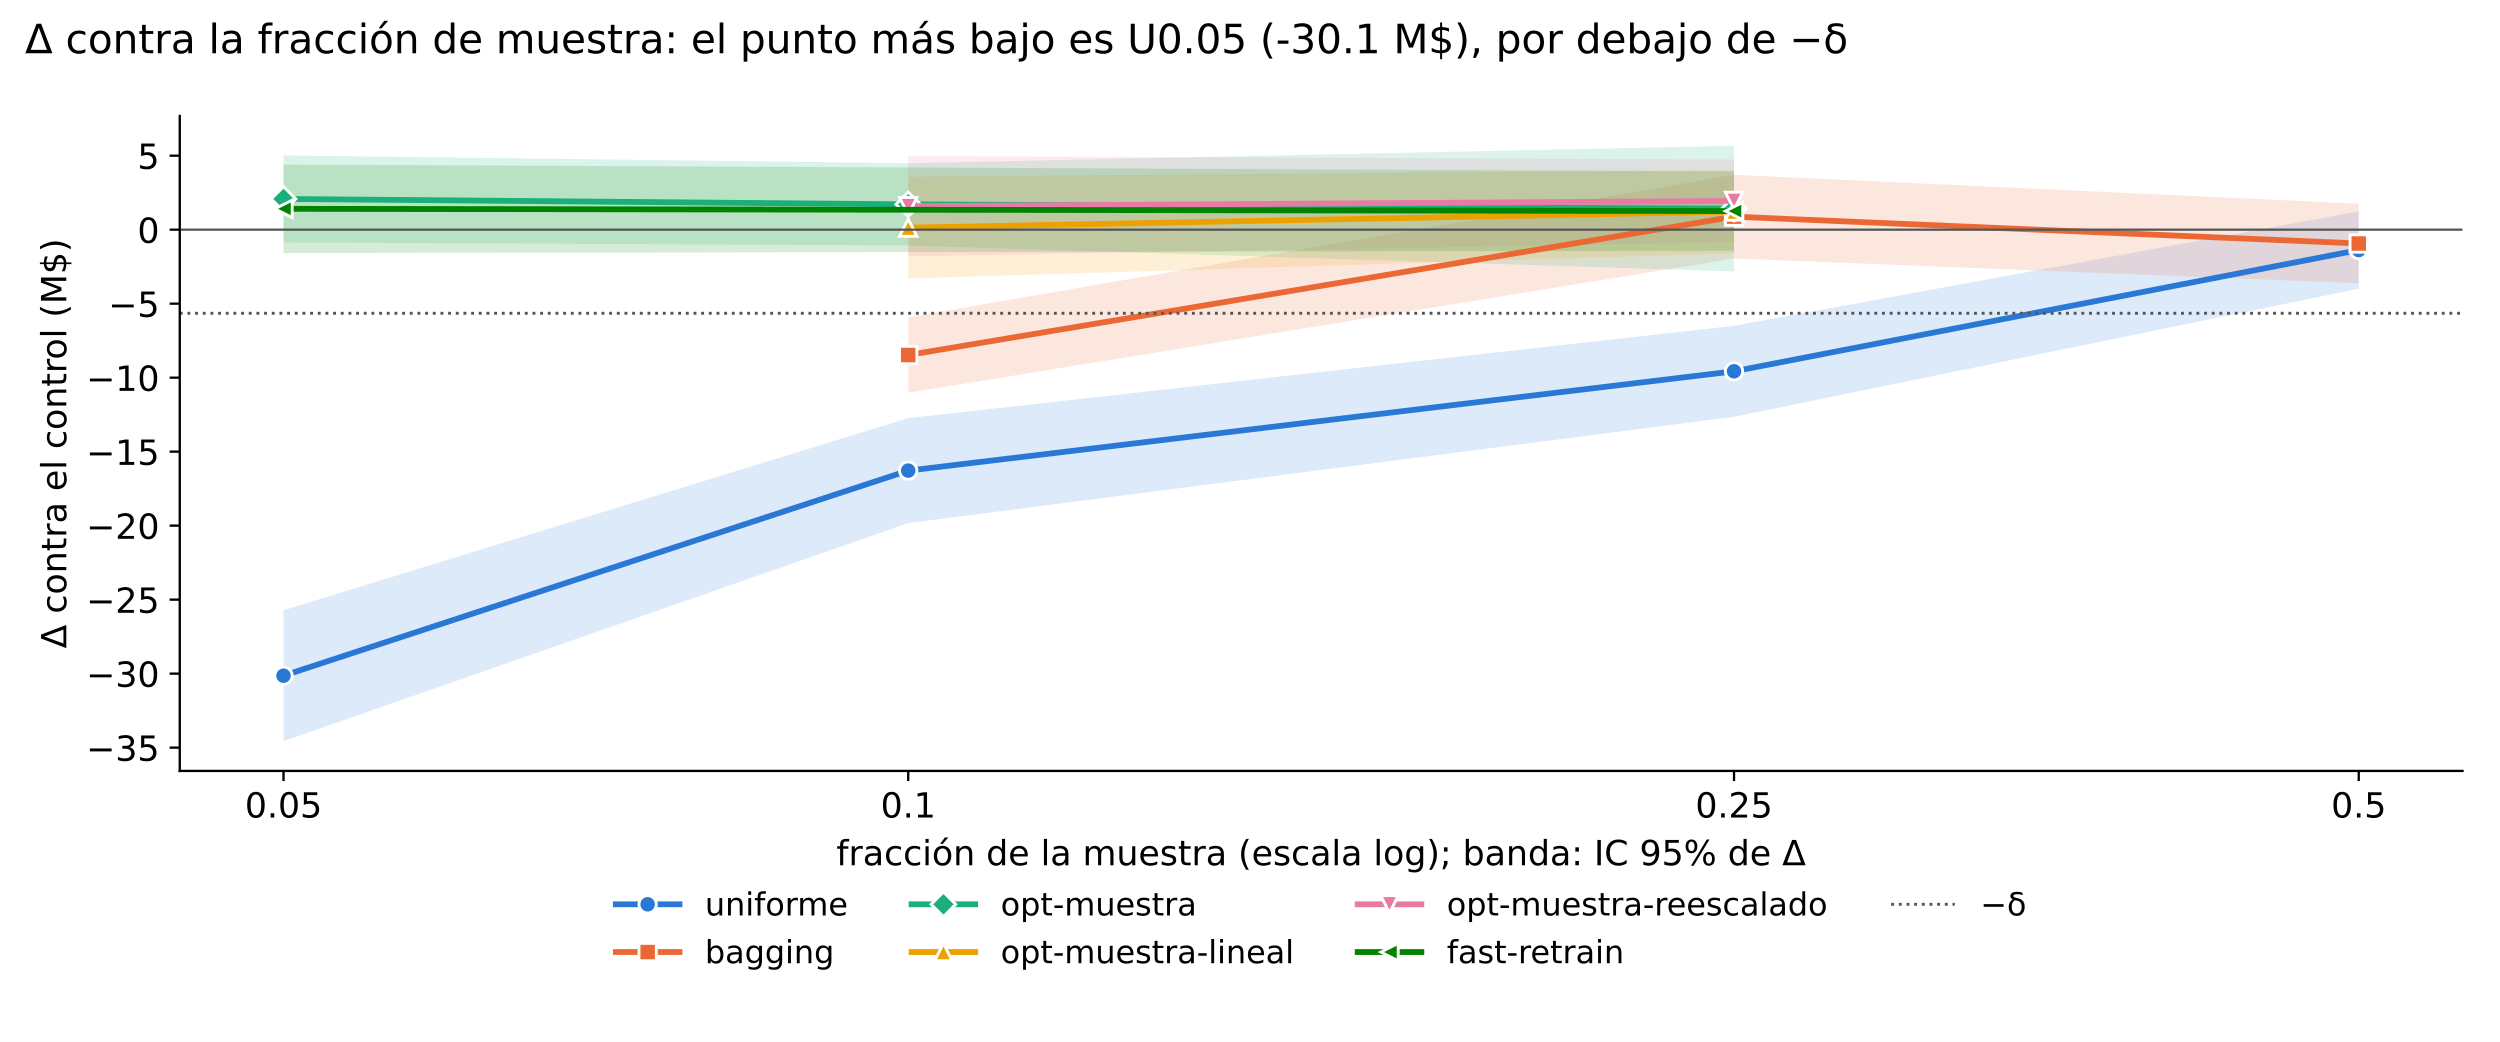
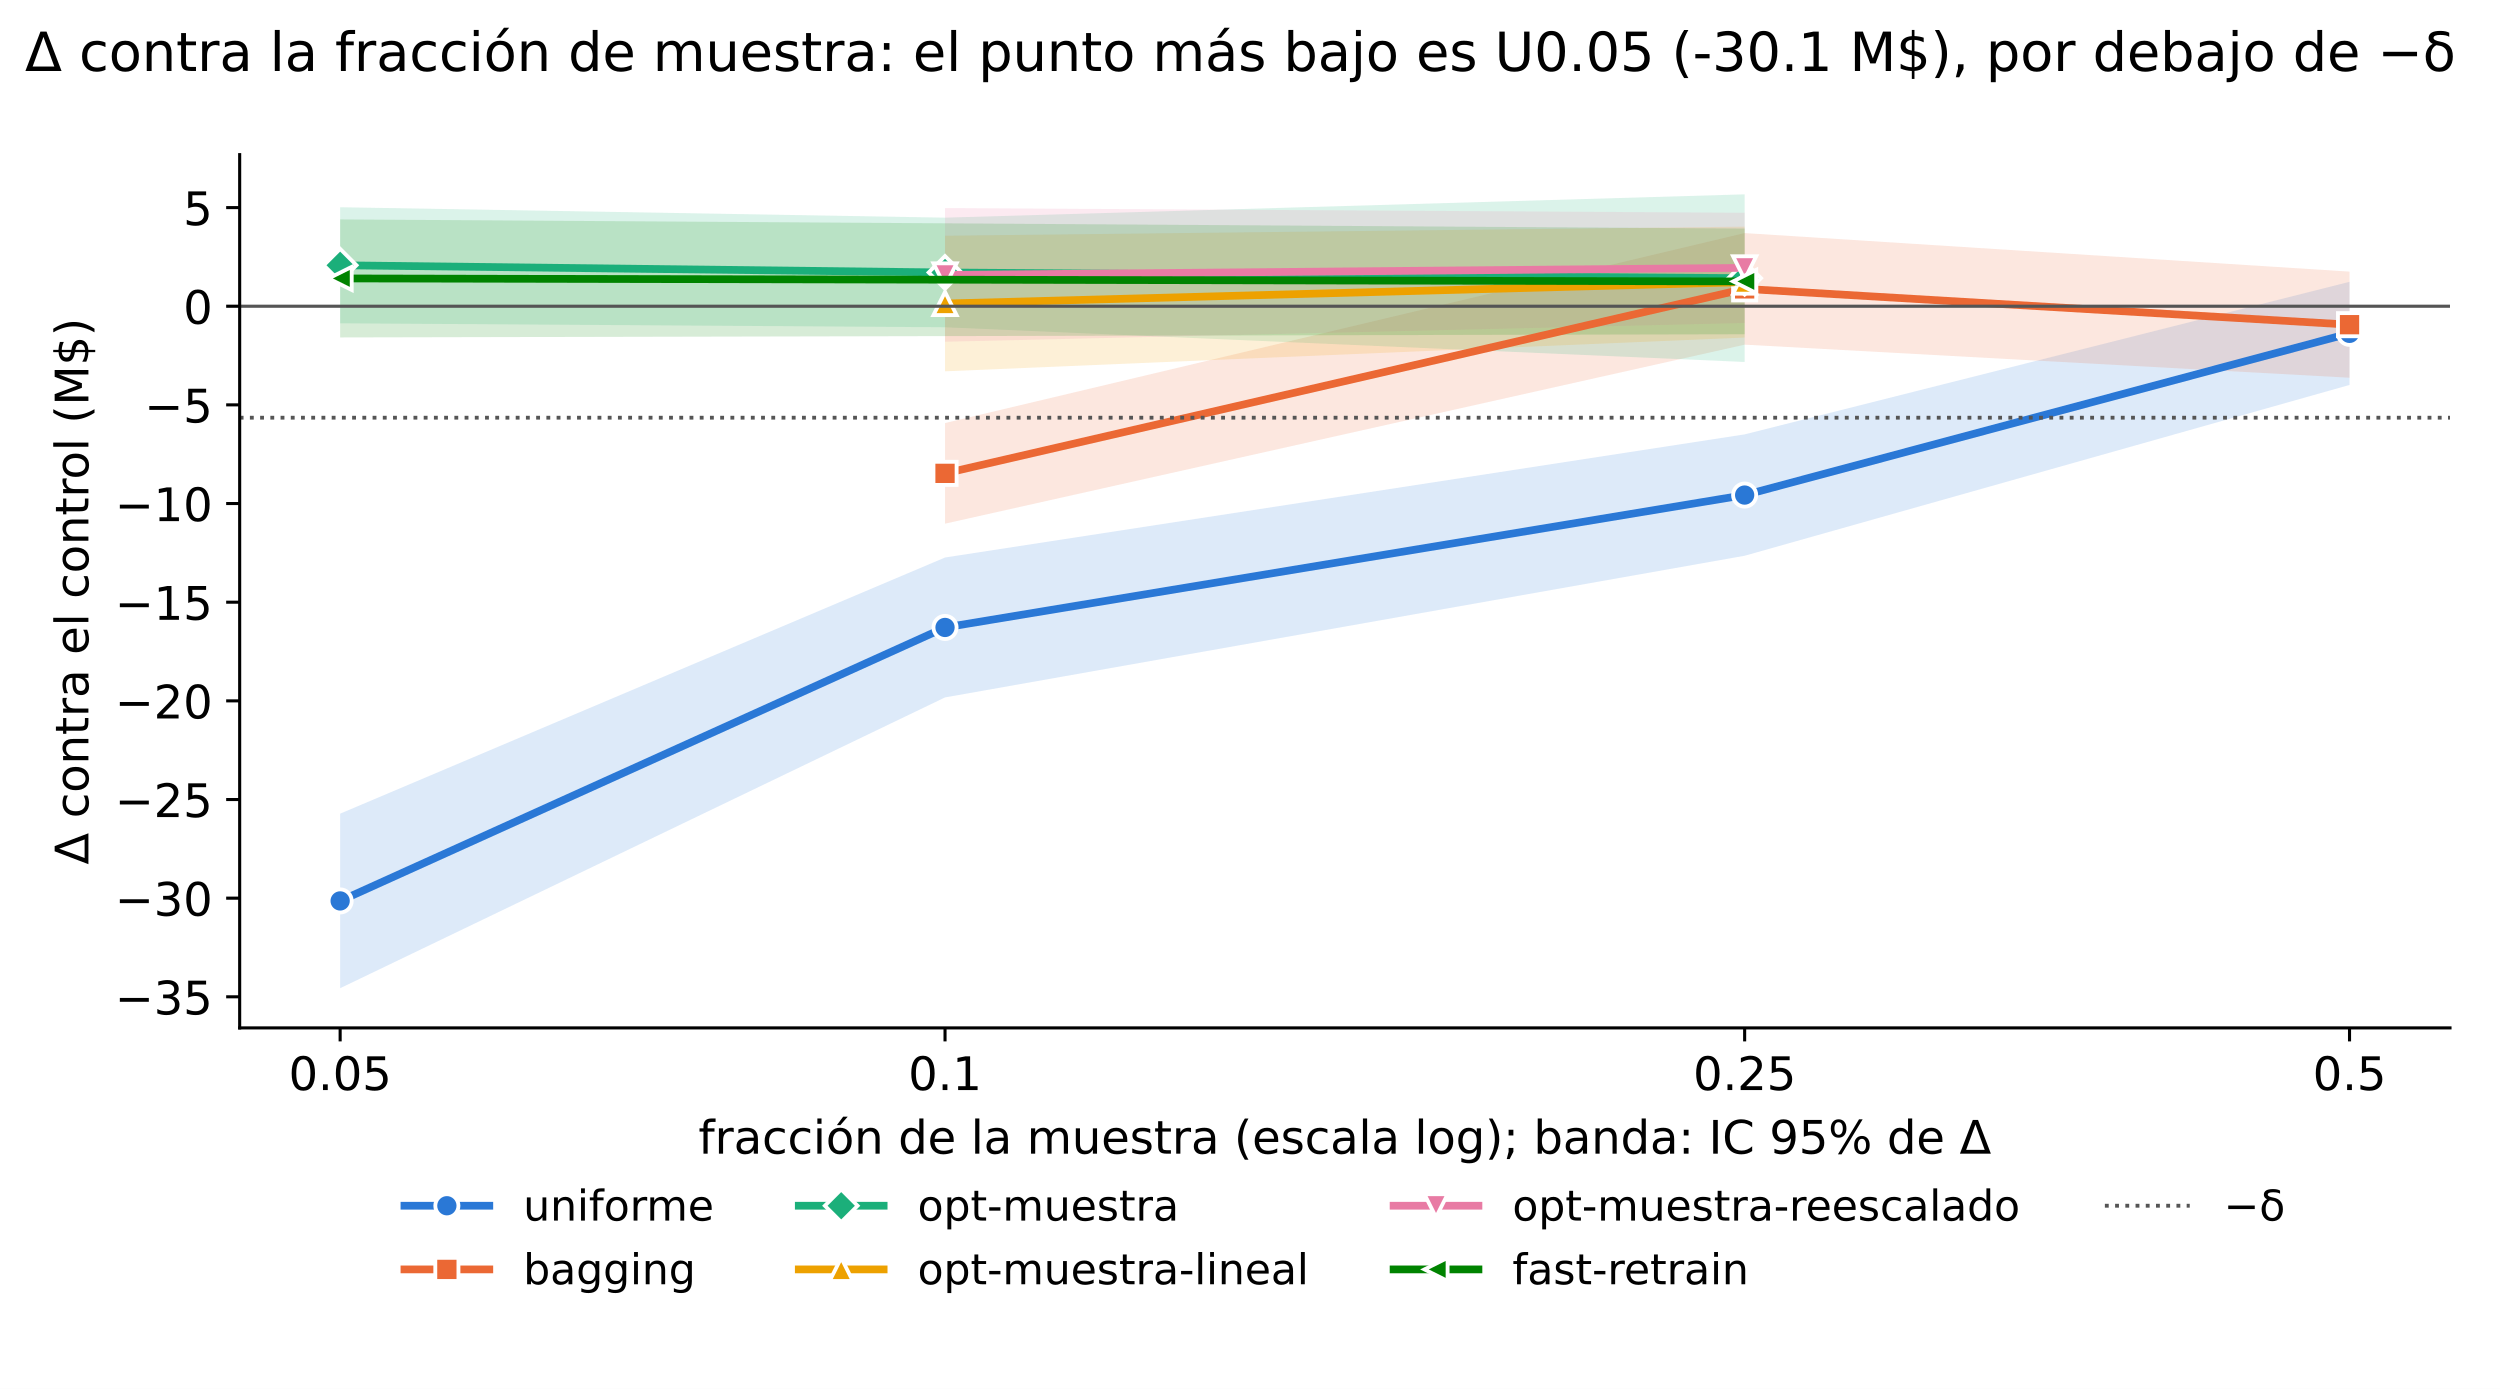
- <svg xmlns="http://www.w3.org/2000/svg" xmlns:xlink="http://www.w3.org/1999/xlink" width="864pt" height="360pt" viewBox="0 0 864 360" version="1.1">
+ <svg xmlns="http://www.w3.org/2000/svg" xmlns:xlink="http://www.w3.org/1999/xlink" width="648pt" height="360pt" viewBox="0 0 648 360" version="1.1">
  <defs>
    <style type="text/css">*{stroke-linejoin: round; stroke-linecap: butt}</style>
  </defs>
  <g id="figure_1">
    <g id="patch_1">
-       <path d="M 0 360  L 864 360  L 864 0  L 0 0  z " style="fill: #ffffff" />
+       <path d="M 0 360  L 648 360  L 648 0  L 0 0  z " style="fill: #ffffff" />
    </g>
    <g id="axes_1">
      <g id="patch_2">
-         <path d="M 62.123 266.432  L 851.04 266.432  L 851.04 40.083  L 62.123 40.083  z " style="fill: #ffffff" />
+         <path d="M 62.123 266.432  L 635.04 266.432  L 635.04 40.083  L 62.123 40.083  z " style="fill: #ffffff" />
      </g>
      <g id="FillBetweenPolyCollection_1">
        <defs>
-           <path id="mecfd2c2e6c" d="M 97.983 -149.103  L 97.983 -103.857  L 313.881 -179.231  L 599.282 -215.95  L 815.18 -260.225  L 815.18 -286.96  L 815.18 -286.96  L 599.282 -247.411  L 313.881 -215.497  L 97.983 -149.103  z " />
-         </defs>
-         <g clip-path="url(#pca9fc8d082)">
-           <use xlink:href="#mecfd2c2e6c" x="0" y="360" style="fill: #2a78d6; fill-opacity: 0.16" />
+           <path id="m55aa7f0c6c" d="M 88.165 -149.103  L 88.165 -103.857  L 244.951 -179.231  L 452.212 -215.95  L 608.998 -260.225  L 608.998 -286.96  L 608.998 -286.96  L 452.212 -247.411  L 244.951 -215.497  L 88.165 -149.103  z " />
+         </defs>
+         <g clip-path="url(#p87bd5a56da)">
+           <use xlink:href="#m55aa7f0c6c" x="0" y="360" style="fill: #2a78d6; fill-opacity: 0.16" />
        </g>
      </g>
      <g id="FillBetweenPolyCollection_2">
        <defs>
-           <path id="me7320a7025" d="M 313.881 -250.348  L 313.881 -224.264  L 599.282 -270.663  L 815.18 -262.088  L 815.18 -289.597  L 815.18 -289.597  L 599.282 -299.586  L 313.881 -250.348  z " />
-         </defs>
-         <g clip-path="url(#pca9fc8d082)">
-           <use xlink:href="#me7320a7025" x="0" y="360" style="fill: #eb6834; fill-opacity: 0.16" />
+           <path id="maa25dcd626" d="M 244.951 -250.348  L 244.951 -224.264  L 452.212 -270.663  L 608.998 -262.088  L 608.998 -289.597  L 608.998 -289.597  L 452.212 -299.586  L 244.951 -250.348  z " />
+         </defs>
+         <g clip-path="url(#p87bd5a56da)">
+           <use xlink:href="#maa25dcd626" x="0" y="360" style="fill: #eb6834; fill-opacity: 0.16" />
        </g>
      </g>
      <g id="FillBetweenPolyCollection_3">
        <defs>
-           <path id="me3b4da0ce8" d="M 97.983 -306.285  L 97.983 -276.2  L 313.881 -275.175  L 599.282 -266.177  L 599.282 -309.628  L 599.282 -309.628  L 313.881 -303.584  L 97.983 -306.285  z " />
-         </defs>
-         <g clip-path="url(#pca9fc8d082)">
-           <use xlink:href="#me3b4da0ce8" x="0" y="360" style="fill: #1baf7a; fill-opacity: 0.16" />
+           <path id="mcb6943c415" d="M 88.165 -306.285  L 88.165 -276.2  L 244.951 -275.175  L 452.212 -266.177  L 452.212 -309.628  L 452.212 -309.628  L 244.951 -303.584  L 88.165 -306.285  z " />
+         </defs>
+         <g clip-path="url(#p87bd5a56da)">
+           <use xlink:href="#mcb6943c415" x="0" y="360" style="fill: #1baf7a; fill-opacity: 0.16" />
        </g>
      </g>
      <g id="FillBetweenPolyCollection_4">
        <defs>
-           <path id="me57a4c4d6d" d="M 313.881 -298.9  L 313.881 -263.756  L 599.282 -272.506  L 599.282 -301.26  L 599.282 -301.26  L 313.881 -298.9  z " />
-         </defs>
-         <g clip-path="url(#pca9fc8d082)">
-           <use xlink:href="#me57a4c4d6d" x="0" y="360" style="fill: #eda100; fill-opacity: 0.16" />
+           <path id="m75bb38c233" d="M 244.951 -298.9  L 244.951 -263.756  L 452.212 -272.506  L 452.212 -301.26  L 452.212 -301.26  L 244.951 -298.9  z " />
+         </defs>
+         <g clip-path="url(#p87bd5a56da)">
+           <use xlink:href="#m75bb38c233" x="0" y="360" style="fill: #eda100; fill-opacity: 0.16" />
        </g>
      </g>
      <g id="FillBetweenPolyCollection_5">
        <defs>
-           <path id="m5b2f5c2a8b" d="M 313.881 -306.074  L 313.881 -271.419  L 599.282 -276.296  L 599.282 -304.854  L 599.282 -304.854  L 313.881 -306.074  z " />
-         </defs>
-         <g clip-path="url(#pca9fc8d082)">
-           <use xlink:href="#m5b2f5c2a8b" x="0" y="360" style="fill: #e87ba4; fill-opacity: 0.16" />
+           <path id="m13b75a86e5" d="M 244.951 -306.074  L 244.951 -271.419  L 452.212 -276.296  L 452.212 -304.854  L 452.212 -304.854  L 244.951 -306.074  z " />
+         </defs>
+         <g clip-path="url(#p87bd5a56da)">
+           <use xlink:href="#m13b75a86e5" x="0" y="360" style="fill: #e87ba4; fill-opacity: 0.16" />
        </g>
      </g>
      <g id="FillBetweenPolyCollection_6">
        <defs>
-           <path id="m8eb32e2c05" d="M 97.983 -303.129  L 97.983 -272.535  L 599.282 -273.359  L 599.282 -300.759  L 599.282 -300.759  L 97.983 -303.129  z " />
-         </defs>
-         <g clip-path="url(#pca9fc8d082)">
-           <use xlink:href="#m8eb32e2c05" x="0" y="360" style="fill: #008300; fill-opacity: 0.16" />
+           <path id="mb35738b82c" d="M 88.165 -303.129  L 88.165 -272.535  L 452.212 -273.359  L 452.212 -300.759  L 452.212 -300.759  L 88.165 -303.129  z " />
+         </defs>
+         <g clip-path="url(#p87bd5a56da)">
+           <use xlink:href="#mb35738b82c" x="0" y="360" style="fill: #008300; fill-opacity: 0.16" />
        </g>
      </g>
      <g id="matplotlib.axis_1">
        <g id="xtick_1">
          <g id="line2d_1">
            <defs>
              <path id="mc2c56ff025" d="M 0 0  L 0 3.5  " style="stroke: #000000; stroke-width: 0.8" />
            </defs>
            <g>
-               <use xlink:href="#mc2c56ff025" x="97.983" y="266.432" style="stroke: #000000; stroke-width: 0.8" />
+               <use xlink:href="#mc2c56ff025" x="88.165" y="266.432" style="stroke: #000000; stroke-width: 0.8" />
            </g>
          </g>
          <g id="text_1">
-             <text style="font-size: 12px; font-family: 'DejaVu Sans', 'Bitstream Vera Sans', 'Computer Modern Sans Serif', 'Lucida Grande', 'Verdana', 'Geneva', 'Lucid', 'Arial', 'Helvetica', 'Avant Garde', sans-serif; text-anchor: middle" x="97.983" y="282.549" transform="rotate(-0 97.98269 282.5492)">0.05</text>
+             <text style="font-size: 12px; font-family: 'DejaVu Sans', 'Bitstream Vera Sans', 'Computer Modern Sans Serif', 'Lucida Grande', 'Verdana', 'Geneva', 'Lucid', 'Arial', 'Helvetica', 'Avant Garde', sans-serif; text-anchor: middle" x="88.165" y="282.549" transform="rotate(-0 88.1645 282.5492)">0.05</text>
          </g>
        </g>
        <g id="xtick_2">
          <g id="line2d_2">
            <g>
-               <use xlink:href="#mc2c56ff025" x="313.881" y="266.432" style="stroke: #000000; stroke-width: 0.8" />
+               <use xlink:href="#mc2c56ff025" x="244.951" y="266.432" style="stroke: #000000; stroke-width: 0.8" />
            </g>
          </g>
          <g id="text_2">
-             <text style="font-size: 12px; font-family: 'DejaVu Sans', 'Bitstream Vera Sans', 'Computer Modern Sans Serif', 'Lucida Grande', 'Verdana', 'Geneva', 'Lucid', 'Arial', 'Helvetica', 'Avant Garde', sans-serif; text-anchor: middle" x="313.881" y="282.549" transform="rotate(-0 313.8806 282.5492)">0.1</text>
+             <text style="font-size: 12px; font-family: 'DejaVu Sans', 'Bitstream Vera Sans', 'Computer Modern Sans Serif', 'Lucida Grande', 'Verdana', 'Geneva', 'Lucid', 'Arial', 'Helvetica', 'Avant Garde', sans-serif; text-anchor: middle" x="244.951" y="282.549" transform="rotate(-0 244.9511 282.5492)">0.1</text>
          </g>
        </g>
        <g id="xtick_3">
          <g id="line2d_3">
            <g>
-               <use xlink:href="#mc2c56ff025" x="599.282" y="266.432" style="stroke: #000000; stroke-width: 0.8" />
+               <use xlink:href="#mc2c56ff025" x="452.212" y="266.432" style="stroke: #000000; stroke-width: 0.8" />
            </g>
          </g>
          <g id="text_3">
-             <text style="font-size: 12px; font-family: 'DejaVu Sans', 'Bitstream Vera Sans', 'Computer Modern Sans Serif', 'Lucida Grande', 'Verdana', 'Geneva', 'Lucid', 'Arial', 'Helvetica', 'Avant Garde', sans-serif; text-anchor: middle" x="599.282" y="282.549" transform="rotate(-0 599.2822 282.5492)">0.25</text>
+             <text style="font-size: 12px; font-family: 'DejaVu Sans', 'Bitstream Vera Sans', 'Computer Modern Sans Serif', 'Lucida Grande', 'Verdana', 'Geneva', 'Lucid', 'Arial', 'Helvetica', 'Avant Garde', sans-serif; text-anchor: middle" x="452.212" y="282.549" transform="rotate(-0 452.2117 282.5492)">0.25</text>
          </g>
        </g>
        <g id="xtick_4">
          <g id="line2d_4">
            <g>
-               <use xlink:href="#mc2c56ff025" x="815.18" y="266.432" style="stroke: #000000; stroke-width: 0.8" />
+               <use xlink:href="#mc2c56ff025" x="608.998" y="266.432" style="stroke: #000000; stroke-width: 0.8" />
            </g>
          </g>
          <g id="text_4">
-             <text style="font-size: 12px; font-family: 'DejaVu Sans', 'Bitstream Vera Sans', 'Computer Modern Sans Serif', 'Lucida Grande', 'Verdana', 'Geneva', 'Lucid', 'Arial', 'Helvetica', 'Avant Garde', sans-serif; text-anchor: middle" x="815.18" y="282.549" transform="rotate(-0 815.1801 282.5492)">0.5</text>
+             <text style="font-size: 12px; font-family: 'DejaVu Sans', 'Bitstream Vera Sans', 'Computer Modern Sans Serif', 'Lucida Grande', 'Verdana', 'Geneva', 'Lucid', 'Arial', 'Helvetica', 'Avant Garde', sans-serif; text-anchor: middle" x="608.998" y="282.549" transform="rotate(-0 608.9983 282.5492)">0.5</text>
          </g>
        </g>
        <g id="text_5">
-           <text style="font-size: 12px; font-family: 'DejaVu Sans', 'Bitstream Vera Sans', 'Computer Modern Sans Serif', 'Lucida Grande', 'Verdana', 'Geneva', 'Lucid', 'Arial', 'Helvetica', 'Avant Garde', sans-serif; text-anchor: middle" x="456.581" y="299.03" transform="rotate(-0 456.5814 299.0301)">fracción de la muestra (escala log); banda: IC 95% de Δ</text>
+           <text style="font-size: 12px; font-family: 'DejaVu Sans', 'Bitstream Vera Sans', 'Computer Modern Sans Serif', 'Lucida Grande', 'Verdana', 'Geneva', 'Lucid', 'Arial', 'Helvetica', 'Avant Garde', sans-serif; text-anchor: middle" x="348.581" y="299.03" transform="rotate(-0 348.5814 299.0301)">fracción de la muestra (escala log); banda: IC 95% de Δ</text>
        </g>
      </g>
      <g id="matplotlib.axis_2">
        <g id="ytick_1">
          <g id="line2d_5">
            <defs>
              <path id="m306bc90975" d="M 0 0  L -3.5 0  " style="stroke: #000000; stroke-width: 0.8" />
            </defs>
            <g>
              <use xlink:href="#m306bc90975" x="62.123" y="258.375" style="stroke: #000000; stroke-width: 0.8" />
            </g>
          </g>
          <g id="text_6">
            <text style="font-size: 12px; font-family: 'DejaVu Sans', 'Bitstream Vera Sans', 'Computer Modern Sans Serif', 'Lucida Grande', 'Verdana', 'Geneva', 'Lucid', 'Arial', 'Helvetica', 'Avant Garde', sans-serif; text-anchor: end" x="55.123" y="262.934" transform="rotate(-0 55.12281 262.934)">−35</text>
          </g>
        </g>
        <g id="ytick_2">
          <g id="line2d_6">
            <g>
              <use xlink:href="#m306bc90975" x="62.123" y="232.804" style="stroke: #000000; stroke-width: 0.8" />
            </g>
          </g>
          <g id="text_7">
            <text style="font-size: 12px; font-family: 'DejaVu Sans', 'Bitstream Vera Sans', 'Computer Modern Sans Serif', 'Lucida Grande', 'Verdana', 'Geneva', 'Lucid', 'Arial', 'Helvetica', 'Avant Garde', sans-serif; text-anchor: end" x="55.123" y="237.363" transform="rotate(-0 55.12281 237.3626)">−30</text>
          </g>
        </g>
        <g id="ytick_3">
          <g id="line2d_7">
            <g>
              <use xlink:href="#m306bc90975" x="62.123" y="207.233" style="stroke: #000000; stroke-width: 0.8" />
            </g>
          </g>
          <g id="text_8">
            <text style="font-size: 12px; font-family: 'DejaVu Sans', 'Bitstream Vera Sans', 'Computer Modern Sans Serif', 'Lucida Grande', 'Verdana', 'Geneva', 'Lucid', 'Arial', 'Helvetica', 'Avant Garde', sans-serif; text-anchor: end" x="55.123" y="211.791" transform="rotate(-0 55.12281 211.7912)">−25</text>
          </g>
        </g>
        <g id="ytick_4">
          <g id="line2d_8">
            <g>
              <use xlink:href="#m306bc90975" x="62.123" y="181.661" style="stroke: #000000; stroke-width: 0.8" />
            </g>
          </g>
          <g id="text_9">
            <text style="font-size: 12px; font-family: 'DejaVu Sans', 'Bitstream Vera Sans', 'Computer Modern Sans Serif', 'Lucida Grande', 'Verdana', 'Geneva', 'Lucid', 'Arial', 'Helvetica', 'Avant Garde', sans-serif; text-anchor: end" x="55.123" y="186.22" transform="rotate(-0 55.12281 186.2198)">−20</text>
          </g>
        </g>
        <g id="ytick_5">
          <g id="line2d_9">
            <g>
              <use xlink:href="#m306bc90975" x="62.123" y="156.09" style="stroke: #000000; stroke-width: 0.8" />
            </g>
          </g>
          <g id="text_10">
            <text style="font-size: 12px; font-family: 'DejaVu Sans', 'Bitstream Vera Sans', 'Computer Modern Sans Serif', 'Lucida Grande', 'Verdana', 'Geneva', 'Lucid', 'Arial', 'Helvetica', 'Avant Garde', sans-serif; text-anchor: end" x="55.123" y="160.648" transform="rotate(-0 55.12281 160.6484)">−15</text>
          </g>
        </g>
        <g id="ytick_6">
          <g id="line2d_10">
            <g>
              <use xlink:href="#m306bc90975" x="62.123" y="130.518" style="stroke: #000000; stroke-width: 0.8" />
            </g>
          </g>
          <g id="text_11">
            <text style="font-size: 12px; font-family: 'DejaVu Sans', 'Bitstream Vera Sans', 'Computer Modern Sans Serif', 'Lucida Grande', 'Verdana', 'Geneva', 'Lucid', 'Arial', 'Helvetica', 'Avant Garde', sans-serif; text-anchor: end" x="55.123" y="135.077" transform="rotate(-0 55.12281 135.077)">−10</text>
          </g>
        </g>
        <g id="ytick_7">
          <g id="line2d_11">
            <g>
              <use xlink:href="#m306bc90975" x="62.123" y="104.947" style="stroke: #000000; stroke-width: 0.8" />
            </g>
          </g>
          <g id="text_12">
            <text style="font-size: 12px; font-family: 'DejaVu Sans', 'Bitstream Vera Sans', 'Computer Modern Sans Serif', 'Lucida Grande', 'Verdana', 'Geneva', 'Lucid', 'Arial', 'Helvetica', 'Avant Garde', sans-serif; text-anchor: end" x="55.123" y="109.506" transform="rotate(-0 55.12281 109.5056)">−5</text>
          </g>
        </g>
        <g id="ytick_8">
          <g id="line2d_12">
            <g>
              <use xlink:href="#m306bc90975" x="62.123" y="79.376" style="stroke: #000000; stroke-width: 0.8" />
            </g>
          </g>
          <g id="text_13">
            <text style="font-size: 12px; font-family: 'DejaVu Sans', 'Bitstream Vera Sans', 'Computer Modern Sans Serif', 'Lucida Grande', 'Verdana', 'Geneva', 'Lucid', 'Arial', 'Helvetica', 'Avant Garde', sans-serif; text-anchor: end" x="55.123" y="83.934" transform="rotate(-0 55.12281 83.93423)">0</text>
          </g>
        </g>
        <g id="ytick_9">
          <g id="line2d_13">
            <g>
              <use xlink:href="#m306bc90975" x="62.123" y="53.804" style="stroke: #000000; stroke-width: 0.8" />
            </g>
          </g>
          <g id="text_14">
            <text style="font-size: 12px; font-family: 'DejaVu Sans', 'Bitstream Vera Sans', 'Computer Modern Sans Serif', 'Lucida Grande', 'Verdana', 'Geneva', 'Lucid', 'Arial', 'Helvetica', 'Avant Garde', sans-serif; text-anchor: end" x="55.123" y="58.363" transform="rotate(-0 55.12281 58.36283)">5</text>
          </g>
        </g>
        <g id="text_15">
          <text style="font-size: 12px; font-family: 'DejaVu Sans', 'Bitstream Vera Sans', 'Computer Modern Sans Serif', 'Lucida Grande', 'Verdana', 'Geneva', 'Lucid', 'Arial', 'Helvetica', 'Avant Garde', sans-serif; text-anchor: middle" x="22.914" y="153.258" transform="rotate(-90 22.91437 153.2576)">Δ contra el control (M$)</text>
        </g>
      </g>
      <g id="line2d_14">
-         <path d="M 97.983 233.52  L 313.881 162.636  L 599.282 128.319  L 815.18 86.408  " clip-path="url(#pca9fc8d082)" style="fill: none; stroke: #2a78d6; stroke-width: 2; stroke-linecap: square" />
+         <path d="M 88.165 233.52  L 244.951 162.636  L 452.212 128.319  L 608.998 86.408  " clip-path="url(#p87bd5a56da)" style="fill: none; stroke: #2a78d6; stroke-width: 2; stroke-linecap: square" />
        <defs>
          <path id="mb73e4eaf88" d="M 0 3  C 0.796 3 1.559 2.684 2.121 2.121  C 2.684 1.559 3 0.796 3 0  C 3 -0.796 2.684 -1.559 2.121 -2.121  C 1.559 -2.684 0.796 -3 0 -3  C -0.796 -3 -1.559 -2.684 -2.121 -2.121  C -2.684 -1.559 -3 -0.796 -3 0  C -3 0.796 -2.684 1.559 -2.121 2.121  C -1.559 2.684 -0.796 3 0 3  z " style="stroke: #ffffff" />
        </defs>
-         <g clip-path="url(#pca9fc8d082)">
-           <use xlink:href="#mb73e4eaf88" x="97.983" y="233.52" style="fill: #2a78d6; stroke: #ffffff" />
-           <use xlink:href="#mb73e4eaf88" x="313.881" y="162.636" style="fill: #2a78d6; stroke: #ffffff" />
-           <use xlink:href="#mb73e4eaf88" x="599.282" y="128.319" style="fill: #2a78d6; stroke: #ffffff" />
-           <use xlink:href="#mb73e4eaf88" x="815.18" y="86.408" style="fill: #2a78d6; stroke: #ffffff" />
+         <g clip-path="url(#p87bd5a56da)">
+           <use xlink:href="#mb73e4eaf88" x="88.165" y="233.52" style="fill: #2a78d6; stroke: #ffffff" />
+           <use xlink:href="#mb73e4eaf88" x="244.951" y="162.636" style="fill: #2a78d6; stroke: #ffffff" />
+           <use xlink:href="#mb73e4eaf88" x="452.212" y="128.319" style="fill: #2a78d6; stroke: #ffffff" />
+           <use xlink:href="#mb73e4eaf88" x="608.998" y="86.408" style="fill: #2a78d6; stroke: #ffffff" />
        </g>
      </g>
      <g id="line2d_15">
-         <path d="M 313.881 122.694  L 599.282 74.875  L 815.18 84.157  " clip-path="url(#pca9fc8d082)" style="fill: none; stroke: #eb6834; stroke-width: 2; stroke-linecap: square" />
+         <path d="M 244.951 122.694  L 452.212 74.875  L 608.998 84.157  " clip-path="url(#p87bd5a56da)" style="fill: none; stroke: #eb6834; stroke-width: 2; stroke-linecap: square" />
        <defs>
          <path id="m6b6f08c91f" d="M -3 3  L 3 3  L 3 -3  L -3 -3  z " style="stroke: #ffffff; stroke-linejoin: miter" />
        </defs>
-         <g clip-path="url(#pca9fc8d082)">
-           <use xlink:href="#m6b6f08c91f" x="313.881" y="122.694" style="fill: #eb6834; stroke: #ffffff; stroke-linejoin: miter" />
-           <use xlink:href="#m6b6f08c91f" x="599.282" y="74.875" style="fill: #eb6834; stroke: #ffffff; stroke-linejoin: miter" />
-           <use xlink:href="#m6b6f08c91f" x="815.18" y="84.157" style="fill: #eb6834; stroke: #ffffff; stroke-linejoin: miter" />
+         <g clip-path="url(#p87bd5a56da)">
+           <use xlink:href="#m6b6f08c91f" x="244.951" y="122.694" style="fill: #eb6834; stroke: #ffffff; stroke-linejoin: miter" />
+           <use xlink:href="#m6b6f08c91f" x="452.212" y="74.875" style="fill: #eb6834; stroke: #ffffff; stroke-linejoin: miter" />
+           <use xlink:href="#m6b6f08c91f" x="608.998" y="84.157" style="fill: #eb6834; stroke: #ffffff; stroke-linejoin: miter" />
        </g>
      </g>
      <g id="line2d_16">
-         <path d="M 97.983 68.757  L 313.881 70.621  L 599.282 72.097  " clip-path="url(#pca9fc8d082)" style="fill: none; stroke: #1baf7a; stroke-width: 2; stroke-linecap: square" />
+         <path d="M 88.165 68.757  L 244.951 70.621  L 452.212 72.097  " clip-path="url(#p87bd5a56da)" style="fill: none; stroke: #1baf7a; stroke-width: 2; stroke-linecap: square" />
        <defs>
          <path id="m52c159bfe4" d="M -0 4.243  L 4.243 0  L 0 -4.243  L -4.243 -0  z " style="stroke: #ffffff; stroke-linejoin: miter" />
        </defs>
-         <g clip-path="url(#pca9fc8d082)">
-           <use xlink:href="#m52c159bfe4" x="97.983" y="68.757" style="fill: #1baf7a; stroke: #ffffff; stroke-linejoin: miter" />
-           <use xlink:href="#m52c159bfe4" x="313.881" y="70.621" style="fill: #1baf7a; stroke: #ffffff; stroke-linejoin: miter" />
-           <use xlink:href="#m52c159bfe4" x="599.282" y="72.097" style="fill: #1baf7a; stroke: #ffffff; stroke-linejoin: miter" />
+         <g clip-path="url(#p87bd5a56da)">
+           <use xlink:href="#m52c159bfe4" x="88.165" y="68.757" style="fill: #1baf7a; stroke: #ffffff; stroke-linejoin: miter" />
+           <use xlink:href="#m52c159bfe4" x="244.951" y="70.621" style="fill: #1baf7a; stroke: #ffffff; stroke-linejoin: miter" />
+           <use xlink:href="#m52c159bfe4" x="452.212" y="72.097" style="fill: #1baf7a; stroke: #ffffff; stroke-linejoin: miter" />
        </g>
      </g>
      <g id="line2d_17">
-         <path d="M 313.881 78.672  L 599.282 73.117  " clip-path="url(#pca9fc8d082)" style="fill: none; stroke: #eda100; stroke-width: 2; stroke-linecap: square" />
+         <path d="M 244.951 78.672  L 452.212 73.117  " clip-path="url(#p87bd5a56da)" style="fill: none; stroke: #eda100; stroke-width: 2; stroke-linecap: square" />
        <defs>
          <path id="mac99f64b05" d="M 0 -3  L -3 3  L 3 3  z " style="stroke: #ffffff; stroke-linejoin: miter" />
        </defs>
-         <g clip-path="url(#pca9fc8d082)">
-           <use xlink:href="#mac99f64b05" x="313.881" y="78.672" style="fill: #eda100; stroke: #ffffff; stroke-linejoin: miter" />
-           <use xlink:href="#mac99f64b05" x="599.282" y="73.117" style="fill: #eda100; stroke: #ffffff; stroke-linejoin: miter" />
+         <g clip-path="url(#p87bd5a56da)">
+           <use xlink:href="#mac99f64b05" x="244.951" y="78.672" style="fill: #eda100; stroke: #ffffff; stroke-linejoin: miter" />
+           <use xlink:href="#mac99f64b05" x="452.212" y="73.117" style="fill: #eda100; stroke: #ffffff; stroke-linejoin: miter" />
        </g>
      </g>
      <g id="line2d_18">
-         <path d="M 313.881 71.254  L 599.282 69.425  " clip-path="url(#pca9fc8d082)" style="fill: none; stroke: #e87ba4; stroke-width: 2; stroke-linecap: square" />
+         <path d="M 244.951 71.254  L 452.212 69.425  " clip-path="url(#p87bd5a56da)" style="fill: none; stroke: #e87ba4; stroke-width: 2; stroke-linecap: square" />
        <defs>
          <path id="mbea631708d" d="M -0 3  L 3 -3  L -3 -3  z " style="stroke: #ffffff; stroke-linejoin: miter" />
        </defs>
-         <g clip-path="url(#pca9fc8d082)">
-           <use xlink:href="#mbea631708d" x="313.881" y="71.254" style="fill: #e87ba4; stroke: #ffffff; stroke-linejoin: miter" />
-           <use xlink:href="#mbea631708d" x="599.282" y="69.425" style="fill: #e87ba4; stroke: #ffffff; stroke-linejoin: miter" />
+         <g clip-path="url(#p87bd5a56da)">
+           <use xlink:href="#mbea631708d" x="244.951" y="71.254" style="fill: #e87ba4; stroke: #ffffff; stroke-linejoin: miter" />
+           <use xlink:href="#mbea631708d" x="452.212" y="69.425" style="fill: #e87ba4; stroke: #ffffff; stroke-linejoin: miter" />
        </g>
      </g>
      <g id="line2d_19">
-         <path d="M 97.983 72.168  L 599.282 72.941  " clip-path="url(#pca9fc8d082)" style="fill: none; stroke: #008300; stroke-width: 2; stroke-linecap: square" />
+         <path d="M 88.165 72.168  L 452.212 72.941  " clip-path="url(#p87bd5a56da)" style="fill: none; stroke: #008300; stroke-width: 2; stroke-linecap: square" />
        <defs>
          <path id="me70b2550e8" d="M -3 -0  L 3 3  L 3 -3  z " style="stroke: #ffffff; stroke-linejoin: miter" />
        </defs>
-         <g clip-path="url(#pca9fc8d082)">
-           <use xlink:href="#me70b2550e8" x="97.983" y="72.168" style="fill: #008300; stroke: #ffffff; stroke-linejoin: miter" />
-           <use xlink:href="#me70b2550e8" x="599.282" y="72.941" style="fill: #008300; stroke: #ffffff; stroke-linejoin: miter" />
+         <g clip-path="url(#p87bd5a56da)">
+           <use xlink:href="#me70b2550e8" x="88.165" y="72.168" style="fill: #008300; stroke: #ffffff; stroke-linejoin: miter" />
+           <use xlink:href="#me70b2550e8" x="452.212" y="72.941" style="fill: #008300; stroke: #ffffff; stroke-linejoin: miter" />
        </g>
      </g>
      <g id="line2d_20">
-         <path d="M 62.123 79.376  L 851.04 79.376  " clip-path="url(#pca9fc8d082)" style="fill: none; stroke: #555555; stroke-width: 0.8; stroke-linecap: square" />
+         <path d="M 62.123 79.376  L 635.04 79.376  " clip-path="url(#p87bd5a56da)" style="fill: none; stroke: #555555; stroke-width: 0.8; stroke-linecap: square" />
      </g>
      <g id="line2d_21">
-         <path d="M 62.123 108.269  L 851.04 108.269  " clip-path="url(#pca9fc8d082)" style="fill: none; stroke-dasharray: 1,1.65; stroke-dashoffset: 0; stroke: #555555" />
+         <path d="M 62.123 108.269  L 635.04 108.269  " clip-path="url(#p87bd5a56da)" style="fill: none; stroke-dasharray: 1,1.65; stroke-dashoffset: 0; stroke: #555555" />
      </g>
      <g id="patch_3">
        <path d="M 62.123 266.432  L 62.123 40.083  " style="fill: none; stroke: #000000; stroke-width: 0.8; stroke-linejoin: miter; stroke-linecap: square" />
      </g>
      <g id="patch_4">
-         <path d="M 62.123 266.432  L 851.04 266.432  " style="fill: none; stroke: #000000; stroke-width: 0.8; stroke-linejoin: miter; stroke-linecap: square" />
+         <path d="M 62.123 266.432  L 635.04 266.432  " style="fill: none; stroke: #000000; stroke-width: 0.8; stroke-linejoin: miter; stroke-linecap: square" />
      </g>
      <g id="legend_1">
        <g id="line2d_22">
-           <path d="M 212.829 312.529  L 223.829 312.529  L 234.829 312.529  " style="fill: none; stroke: #2a78d6; stroke-width: 2; stroke-linecap: square" />
-           <g>
-             <use xlink:href="#mb73e4eaf88" x="223.829" y="312.529" style="fill: #2a78d6; stroke: #ffffff" />
+           <path d="M 104.829 312.529  L 115.829 312.529  L 126.829 312.529  " style="fill: none; stroke: #2a78d6; stroke-width: 2; stroke-linecap: square" />
+           <g>
+             <use xlink:href="#mb73e4eaf88" x="115.829" y="312.529" style="fill: #2a78d6; stroke: #ffffff" />
          </g>
        </g>
        <g id="text_16">
-           <text style="font-size: 11px; font-family: 'DejaVu Sans', 'Bitstream Vera Sans', 'Computer Modern Sans Serif', 'Lucida Grande', 'Verdana', 'Geneva', 'Lucid', 'Arial', 'Helvetica', 'Avant Garde', sans-serif; text-anchor: start" x="243.629" y="316.379" transform="rotate(-0 243.6291 316.3791)">uniforme</text>
+           <text style="font-size: 11px; font-family: 'DejaVu Sans', 'Bitstream Vera Sans', 'Computer Modern Sans Serif', 'Lucida Grande', 'Verdana', 'Geneva', 'Lucid', 'Arial', 'Helvetica', 'Avant Garde', sans-serif; text-anchor: start" x="135.629" y="316.379" transform="rotate(-0 135.6291 316.3791)">uniforme</text>
        </g>
        <g id="line2d_23">
-           <path d="M 212.829 329.03  L 223.829 329.03  L 234.829 329.03  " style="fill: none; stroke: #eb6834; stroke-width: 2; stroke-linecap: square" />
-           <g>
-             <use xlink:href="#m6b6f08c91f" x="223.829" y="329.03" style="fill: #eb6834; stroke: #ffffff; stroke-linejoin: miter" />
+           <path d="M 104.829 329.03  L 115.829 329.03  L 126.829 329.03  " style="fill: none; stroke: #eb6834; stroke-width: 2; stroke-linecap: square" />
+           <g>
+             <use xlink:href="#m6b6f08c91f" x="115.829" y="329.03" style="fill: #eb6834; stroke: #ffffff; stroke-linejoin: miter" />
          </g>
        </g>
        <g id="text_17">
-           <text style="font-size: 11px; font-family: 'DejaVu Sans', 'Bitstream Vera Sans', 'Computer Modern Sans Serif', 'Lucida Grande', 'Verdana', 'Geneva', 'Lucid', 'Arial', 'Helvetica', 'Avant Garde', sans-serif; text-anchor: start" x="243.629" y="332.88" transform="rotate(-0 243.6291 332.88)">bagging</text>
+           <text style="font-size: 11px; font-family: 'DejaVu Sans', 'Bitstream Vera Sans', 'Computer Modern Sans Serif', 'Lucida Grande', 'Verdana', 'Geneva', 'Lucid', 'Arial', 'Helvetica', 'Avant Garde', sans-serif; text-anchor: start" x="135.629" y="332.88" transform="rotate(-0 135.6291 332.88)">bagging</text>
        </g>
        <g id="line2d_24">
-           <path d="M 315.043 312.529  L 326.043 312.529  L 337.043 312.529  " style="fill: none; stroke: #1baf7a; stroke-width: 2; stroke-linecap: square" />
-           <g>
-             <use xlink:href="#m52c159bfe4" x="326.043" y="312.529" style="fill: #1baf7a; stroke: #ffffff; stroke-linejoin: miter" />
+           <path d="M 207.043 312.529  L 218.043 312.529  L 229.043 312.529  " style="fill: none; stroke: #1baf7a; stroke-width: 2; stroke-linecap: square" />
+           <g>
+             <use xlink:href="#m52c159bfe4" x="218.043" y="312.529" style="fill: #1baf7a; stroke: #ffffff; stroke-linejoin: miter" />
          </g>
        </g>
        <g id="text_18">
-           <text style="font-size: 11px; font-family: 'DejaVu Sans', 'Bitstream Vera Sans', 'Computer Modern Sans Serif', 'Lucida Grande', 'Verdana', 'Geneva', 'Lucid', 'Arial', 'Helvetica', 'Avant Garde', sans-serif; text-anchor: start" x="345.843" y="316.379" transform="rotate(-0 345.8432 316.3791)">opt-muestra</text>
+           <text style="font-size: 11px; font-family: 'DejaVu Sans', 'Bitstream Vera Sans', 'Computer Modern Sans Serif', 'Lucida Grande', 'Verdana', 'Geneva', 'Lucid', 'Arial', 'Helvetica', 'Avant Garde', sans-serif; text-anchor: start" x="237.843" y="316.379" transform="rotate(-0 237.8432 316.3791)">opt-muestra</text>
        </g>
        <g id="line2d_25">
-           <path d="M 315.043 329.03  L 326.043 329.03  L 337.043 329.03  " style="fill: none; stroke: #eda100; stroke-width: 2; stroke-linecap: square" />
-           <g>
-             <use xlink:href="#mac99f64b05" x="326.043" y="329.03" style="fill: #eda100; stroke: #ffffff; stroke-linejoin: miter" />
+           <path d="M 207.043 329.03  L 218.043 329.03  L 229.043 329.03  " style="fill: none; stroke: #eda100; stroke-width: 2; stroke-linecap: square" />
+           <g>
+             <use xlink:href="#mac99f64b05" x="218.043" y="329.03" style="fill: #eda100; stroke: #ffffff; stroke-linejoin: miter" />
          </g>
        </g>
        <g id="text_19">
-           <text style="font-size: 11px; font-family: 'DejaVu Sans', 'Bitstream Vera Sans', 'Computer Modern Sans Serif', 'Lucida Grande', 'Verdana', 'Geneva', 'Lucid', 'Arial', 'Helvetica', 'Avant Garde', sans-serif; text-anchor: start" x="345.843" y="332.88" transform="rotate(-0 345.8432 332.88)">opt-muestra-lineal</text>
+           <text style="font-size: 11px; font-family: 'DejaVu Sans', 'Bitstream Vera Sans', 'Computer Modern Sans Serif', 'Lucida Grande', 'Verdana', 'Geneva', 'Lucid', 'Arial', 'Helvetica', 'Avant Garde', sans-serif; text-anchor: start" x="237.843" y="332.88" transform="rotate(-0 237.8432 332.88)">opt-muestra-lineal</text>
        </g>
        <g id="line2d_26">
-           <path d="M 469.215 312.529  L 480.215 312.529  L 491.215 312.529  " style="fill: none; stroke: #e87ba4; stroke-width: 2; stroke-linecap: square" />
-           <g>
-             <use xlink:href="#mbea631708d" x="480.215" y="312.529" style="fill: #e87ba4; stroke: #ffffff; stroke-linejoin: miter" />
+           <path d="M 361.215 312.529  L 372.215 312.529  L 383.215 312.529  " style="fill: none; stroke: #e87ba4; stroke-width: 2; stroke-linecap: square" />
+           <g>
+             <use xlink:href="#mbea631708d" x="372.215" y="312.529" style="fill: #e87ba4; stroke: #ffffff; stroke-linejoin: miter" />
          </g>
        </g>
        <g id="text_20">
-           <text style="font-size: 11px; font-family: 'DejaVu Sans', 'Bitstream Vera Sans', 'Computer Modern Sans Serif', 'Lucida Grande', 'Verdana', 'Geneva', 'Lucid', 'Arial', 'Helvetica', 'Avant Garde', sans-serif; text-anchor: start" x="500.015" y="316.379" transform="rotate(-0 500.0151 316.3791)">opt-muestra-reescalado</text>
+           <text style="font-size: 11px; font-family: 'DejaVu Sans', 'Bitstream Vera Sans', 'Computer Modern Sans Serif', 'Lucida Grande', 'Verdana', 'Geneva', 'Lucid', 'Arial', 'Helvetica', 'Avant Garde', sans-serif; text-anchor: start" x="392.015" y="316.379" transform="rotate(-0 392.0151 316.3791)">opt-muestra-reescalado</text>
        </g>
        <g id="line2d_27">
-           <path d="M 469.215 329.03  L 480.215 329.03  L 491.215 329.03  " style="fill: none; stroke: #008300; stroke-width: 2; stroke-linecap: square" />
-           <g>
-             <use xlink:href="#me70b2550e8" x="480.215" y="329.03" style="fill: #008300; stroke: #ffffff; stroke-linejoin: miter" />
+           <path d="M 361.215 329.03  L 372.215 329.03  L 383.215 329.03  " style="fill: none; stroke: #008300; stroke-width: 2; stroke-linecap: square" />
+           <g>
+             <use xlink:href="#me70b2550e8" x="372.215" y="329.03" style="fill: #008300; stroke: #ffffff; stroke-linejoin: miter" />
          </g>
        </g>
        <g id="text_21">
-           <text style="font-size: 11px; font-family: 'DejaVu Sans', 'Bitstream Vera Sans', 'Computer Modern Sans Serif', 'Lucida Grande', 'Verdana', 'Geneva', 'Lucid', 'Arial', 'Helvetica', 'Avant Garde', sans-serif; text-anchor: start" x="500.015" y="332.88" transform="rotate(-0 500.0151 332.88)">fast-retrain</text>
+           <text style="font-size: 11px; font-family: 'DejaVu Sans', 'Bitstream Vera Sans', 'Computer Modern Sans Serif', 'Lucida Grande', 'Verdana', 'Geneva', 'Lucid', 'Arial', 'Helvetica', 'Avant Garde', sans-serif; text-anchor: start" x="392.015" y="332.88" transform="rotate(-0 392.0151 332.88)">fast-retrain</text>
        </g>
        <g id="line2d_28">
-           <path d="M 653.585 312.529  L 664.585 312.529  L 675.585 312.529  " style="fill: none; stroke-dasharray: 1,1.65; stroke-dashoffset: 0; stroke: #555555" />
+           <path d="M 545.585 312.529  L 556.585 312.529  L 567.585 312.529  " style="fill: none; stroke-dasharray: 1,1.65; stroke-dashoffset: 0; stroke: #555555" />
        </g>
        <g id="text_22">
-           <text style="font-size: 11px; font-family: 'DejaVu Sans', 'Bitstream Vera Sans', 'Computer Modern Sans Serif', 'Lucida Grande', 'Verdana', 'Geneva', 'Lucid', 'Arial', 'Helvetica', 'Avant Garde', sans-serif; text-anchor: start" x="684.385" y="316.379" transform="rotate(-0 684.3854 316.3791)">−δ</text>
+           <text style="font-size: 11px; font-family: 'DejaVu Sans', 'Bitstream Vera Sans', 'Computer Modern Sans Serif', 'Lucida Grande', 'Verdana', 'Geneva', 'Lucid', 'Arial', 'Helvetica', 'Avant Garde', sans-serif; text-anchor: start" x="576.385" y="316.379" transform="rotate(-0 576.3854 316.3791)">−δ</text>
        </g>
      </g>
    </g>
    <g id="text_23">
-       <text style="font-size: 14px; font-family: 'DejaVu Sans', 'Bitstream Vera Sans', 'Computer Modern Sans Serif', 'Lucida Grande', 'Verdana', 'Geneva', 'Lucid', 'Arial', 'Helvetica', 'Avant Garde', sans-serif; text-anchor: start" x="8.64" y="18.398" transform="rotate(-0 8.64 18.39781)">Δ contra la fracción de muestra: el punto más bajo es U0.05 (-30.1 M$), por debajo de −δ</text>
+       <text style="font-size: 14px; font-family: 'DejaVu Sans', 'Bitstream Vera Sans', 'Computer Modern Sans Serif', 'Lucida Grande', 'Verdana', 'Geneva', 'Lucid', 'Arial', 'Helvetica', 'Avant Garde', sans-serif; text-anchor: start" x="6.48" y="18.398" transform="rotate(-0 6.48 18.39781)">Δ contra la fracción de muestra: el punto más bajo es U0.05 (-30.1 M$), por debajo de −δ</text>
    </g>
  </g>
  <defs>
-     <clipPath id="pca9fc8d082">
-       <rect x="62.123" y="40.083" width="788.917" height="226.349" />
+     <clipPath id="p87bd5a56da">
+       <rect x="62.123" y="40.083" width="572.917" height="226.349" />
    </clipPath>
  </defs>
</svg>
